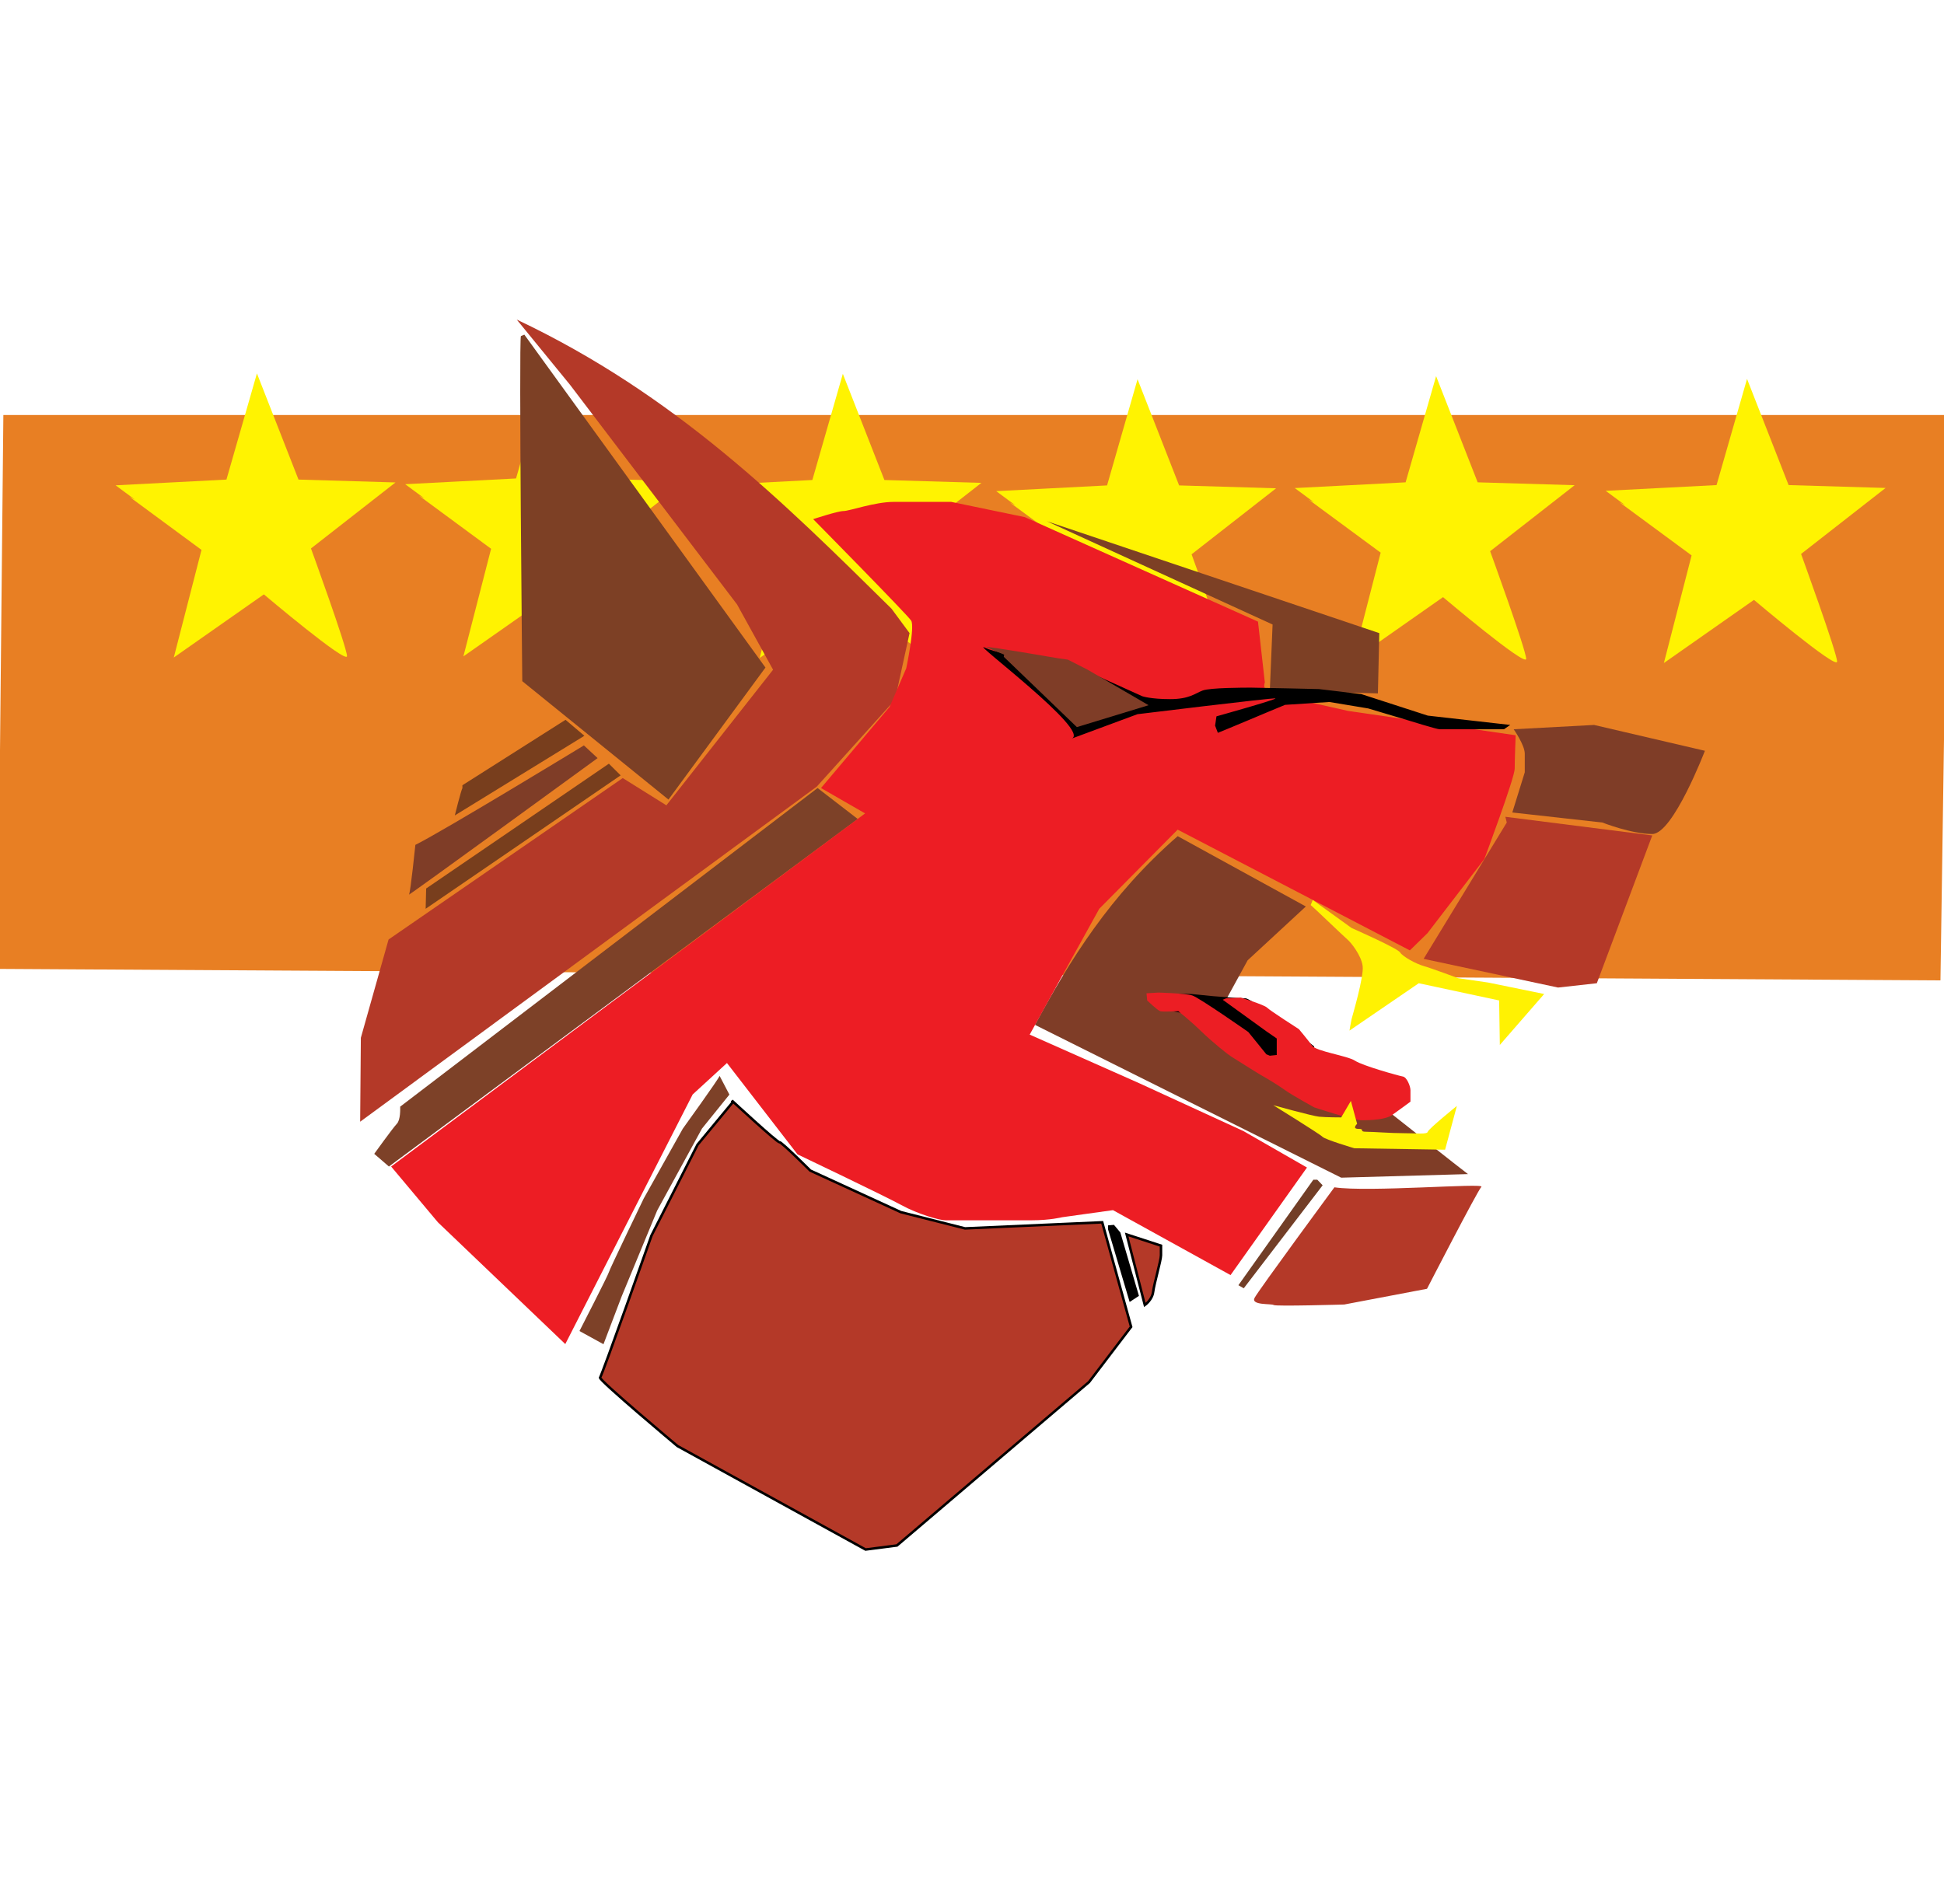
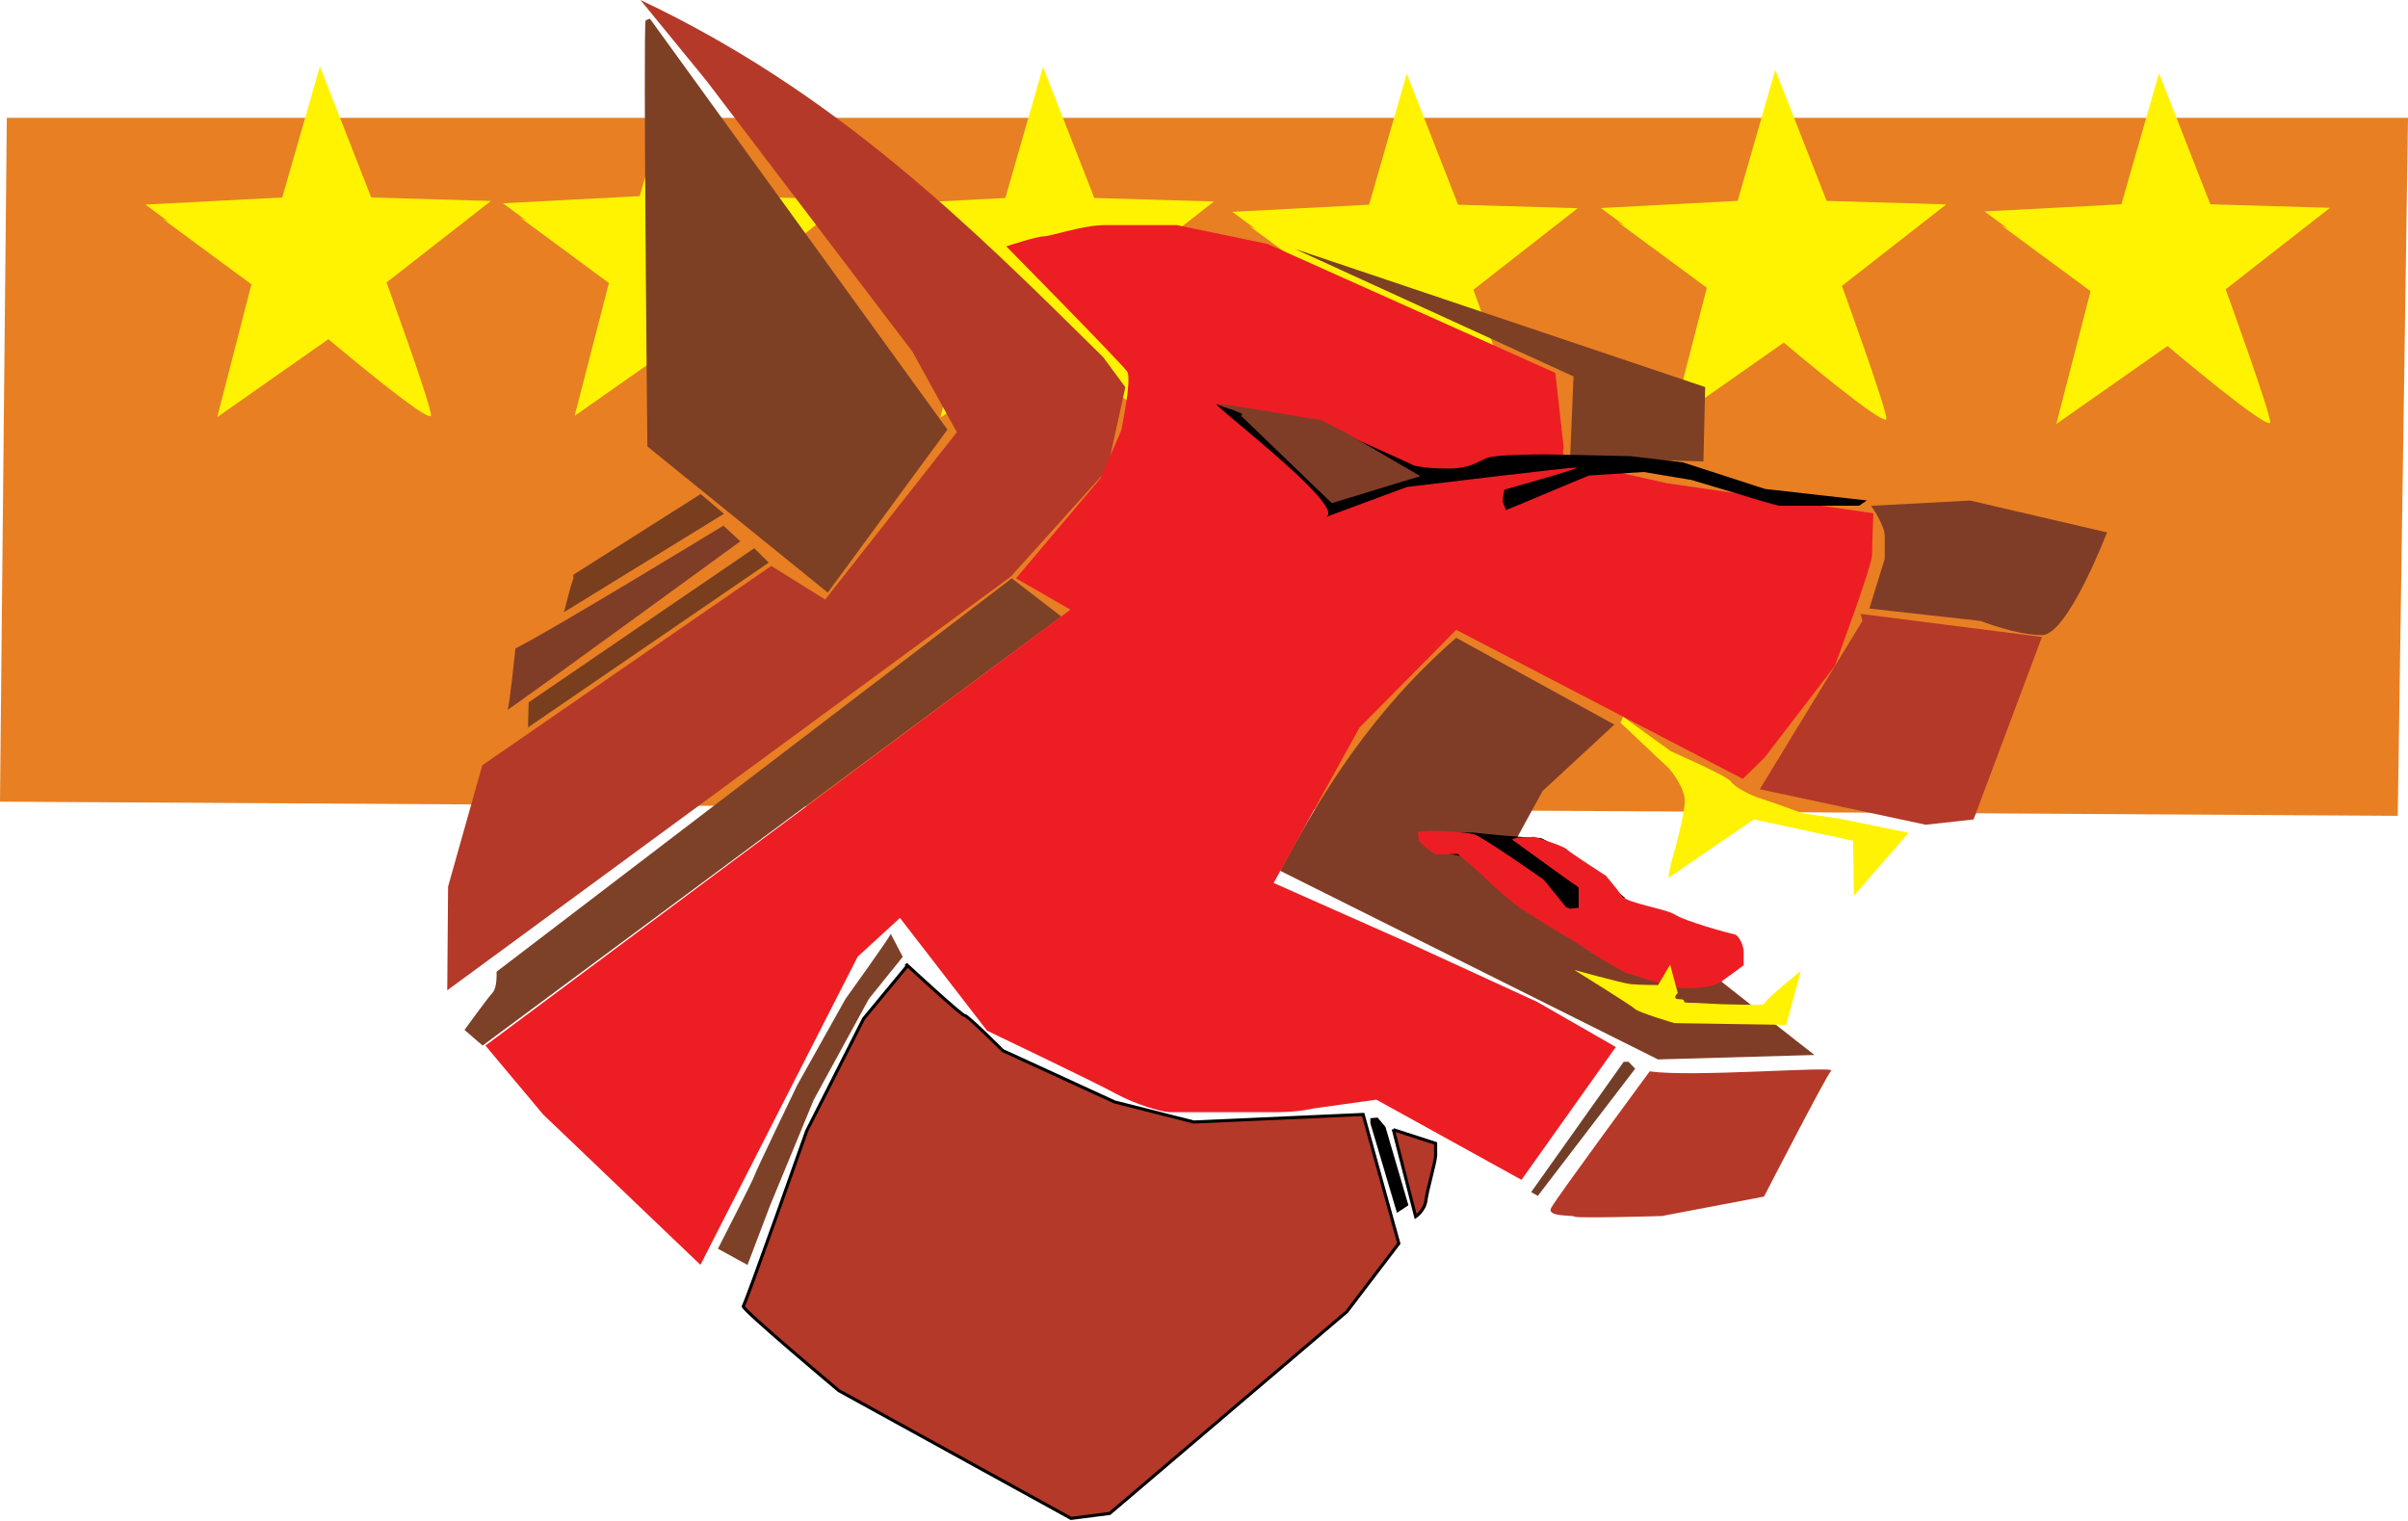
- <svg xmlns="http://www.w3.org/2000/svg" id="svg4444" width="231.98" height="227.16" viewBox="0 0 231.98 227.16" version="1.1" xml:space="preserve">
-   <defs id="defs4">
-     <style id="style2">
+ <svg xmlns="http://www.w3.org/2000/svg" id="svg4444" width="232.81" height="146.95" viewBox="0 0 232.81 146.95">
+   <defs>
+     <style>
      .cls-1 {
+         fill: #7d4025;
+       }
+ 
+       .cls-1, .cls-2, .cls-3, .cls-4, .cls-5, .cls-6, .cls-7, .cls-8, .cls-9, .cls-10, .cls-11, .cls-12, .cls-13 {
        stroke-width: 0px;
+       }
+ 
+       .cls-2 {
+         fill: #ec1e24;
+       }
+ 
+       .cls-3 {
+         fill: #fff202;
+       }
+ 
+       .cls-5 {
+         fill: none;
+       }
+ 
+       .cls-6 {
+         fill: #7f3d27;
+       }
+ 
+       .cls-7 {
+         fill: #783e1d;
+       }
+ 
+       .cls-8 {
+         fill: #e87f23;
+       }
+ 
+       .cls-9 {
+         fill: #fff301;
+       }
+ 
+       .cls-10 {
+         fill: #723e27;
+       }
+ 
+       .cls-11 {
+         fill: #7d4128;
+       }
+ 
+       .cls-12, .cls-14 {
+         fill: #b43928;
+       }
+ 
+       .cls-13 {
+         fill: #ed1d24;
+       }
+ 
+       .cls-14 {
+         stroke: #000;
+         stroke-width: .3px;
      }
    </style>
  </defs>
  <g id="layer1">
-     <path style="fill:#7d4128;fill-opacity:1;stroke:none;stroke-width:0.298px;stroke-linecap:butt;stroke-linejoin:miter;stroke-opacity:1" d="m 85.87,128.405 c -0.058,0.303 -4.384,6.297 -4.384,6.297 l -4.677,8.356 c 0,0 -4.092,8.477 -4.151,8.78 -0.058,0.303 -3.508,7.024 -3.508,7.024 l 2.865,1.574 2.163,-5.692 4.245,-10.269 5.343,-9.774 3.274,-4.057 z" id="path116566" />
+     <path id="path116566" class="cls-11" d="m86.13,90.26c-.06.3-4.38,6.3-4.38,6.3l-4.68,8.36s-4.09,8.48-4.15,8.78c-.06.3-3.51,7.02-3.51,7.02l2.86,1.57,2.16-5.69,4.24-10.27,5.34-9.77,3.27-4.06-1.17-2.24Z" />
  </g>
-   <g id="layer19" style="display:inline">
-     <path style="fill:#e87f23;fill-opacity:1;stroke:none;stroke-width:0.298px;stroke-linecap:butt;stroke-linejoin:miter;stroke-opacity:1" d="M 0.401,49.532 H 232.55 l -0.992,67.479 -231.819,-1.37 z" id="path104306" />
+   <g id="layer19">
+     <path id="path104306" class="cls-8" d="m.66,11.39h232.15l-.99,67.48L0,77.5.66,11.39Z" />
  </g>
-   <g id="layer20" style="display:inline">
-     <path style="fill:#fff301;fill-opacity:1;stroke:none;stroke-width:0.298px;stroke-linecap:butt;stroke-linejoin:miter;stroke-opacity:1" d="m 15.448,59.294 8.598,6.337 -3.307,12.845 10.748,-7.536 c 0,0 9.921,8.392 9.921,7.364 0,-1.028 -4.299,-12.845 -4.299,-12.845 L 47.195,57.581 35.62,57.239 30.66,44.565 l -3.638,12.674 -13.228,0.685 2.315,1.713 z" id="path105346" />
-     <path style="fill:#fff301;fill-opacity:1;stroke:none;stroke-width:0.298px;stroke-linecap:butt;stroke-linejoin:miter;stroke-opacity:1" d="m 50.006,59.161 8.598,6.337 -3.307,12.845 10.748,-7.536 c 0,0 9.921,8.392 9.921,7.364 0,-1.028 -4.299,-12.845 -4.299,-12.845 L 81.753,57.448 70.178,57.106 65.218,44.432 61.58,57.106 48.352,57.791 50.667,59.504 Z" id="path105346-1" />
-     <path style="fill:#fff301;fill-opacity:1;stroke:none;stroke-width:0.298px;stroke-linecap:butt;stroke-linejoin:miter;stroke-opacity:1" d="m 85.364,59.346 8.598,6.337 -3.307,12.845 10.748,-7.536 c 0,0 9.921,8.392 9.921,7.364 0,-1.028 -4.299,-12.845 -4.299,-12.845 l 10.086,-7.878 -11.574,-0.343 -4.96,-12.674 -3.638,12.674 -13.228,0.685 2.315,1.713 z" id="path105346-3" />
-     <path style="fill:#fff301;fill-opacity:1;stroke:none;stroke-width:0.298px;stroke-linecap:butt;stroke-linejoin:miter;stroke-opacity:1" d="m 120.533,59.992 8.598,6.337 -3.307,12.845 10.748,-7.536 c 0,0 9.921,8.392 9.921,7.364 0,-1.028 -4.299,-12.845 -4.299,-12.845 l 10.086,-7.878 -11.574,-0.343 -4.96,-12.674 -3.638,12.674 -13.228,0.685 2.315,1.713 z" id="path105346-9" />
-     <path style="fill:#fff301;fill-opacity:1;stroke:none;stroke-width:0.298px;stroke-linecap:butt;stroke-linejoin:miter;stroke-opacity:1" d="m 156.159,59.623 8.598,6.337 -3.307,12.845 10.748,-7.536 c 0,0 9.921,8.392 9.921,7.364 0,-1.028 -4.299,-12.845 -4.299,-12.845 l 10.086,-7.878 -11.574,-0.343 -4.96,-12.674 -3.638,12.674 -13.228,0.685 2.315,1.713 z" id="path105346-12" />
-     <path style="fill:#b43928;fill-opacity:1;stroke:#000000;stroke-width:0.298px;stroke-linecap:butt;stroke-linejoin:miter;stroke-opacity:1" d="m 87.449,131.536 -4.209,5.086 -5.495,10.839 c 0,0 -5.904,16.712 -6.138,16.954 -0.234,0.242 9.237,8.174 9.237,8.174 l 22.448,12.352 3.741,-0.484 22.916,-19.498 5.028,-6.6 -3.449,-12.474 -16.369,0.727 -7.658,-1.938 -10.815,-4.965 c 0,0 -3.449,-3.451 -3.683,-3.391 -0.234,0.06 -5.671,-4.965 -5.671,-4.965 z" id="path120581" />
-     <path style="fill:#b43928;fill-opacity:1;stroke:#000000;stroke-width:0.298px;stroke-linecap:butt;stroke-linejoin:miter;stroke-opacity:1" d="m 134.45,147.34 2.163,8.417 c 0,0 0.877,-0.606 0.994,-1.574 0.117,-0.969 0.935,-3.754 0.935,-4.36 0,-0.606 0,-1.15 0,-1.15 z" id="path120583" />
-     <path style="fill:#b43928;fill-opacity:1;stroke:none;stroke-width:0.298px;stroke-linecap:butt;stroke-linejoin:miter;stroke-opacity:1" d="m 159.237,141.709 c 4.034,0.606 18.006,-0.545 17.538,-0.06 -0.468,0.484 -6.489,12.171 -6.489,12.171 l -9.88,1.877 c 0,0 -8.184,0.242 -8.418,0.06 -0.234,-0.182 -2.748,0.06 -2.28,-0.848 0.468,-0.908 9.529,-13.2 9.529,-13.2 z" id="path120664" />
-     <path style="display:inline;fill:#b43928;fill-opacity:1;stroke:none;stroke-width:0.298px;stroke-linecap:butt;stroke-linejoin:miter;stroke-opacity:1" d="m 179.804,98.171 -9.921,16.27 16.039,3.425 4.63,-0.514 6.614,-17.64 -17.527,-2.226 z" id="path120666" />
-     <path style="display:inline;fill:#fff301;fill-opacity:1;stroke:none;stroke-width:0.298px;stroke-linecap:butt;stroke-linejoin:miter;stroke-opacity:1" d="m 193.263,59.952 8.598,6.337 -3.307,12.845 10.748,-7.536 c 0,0 9.921,8.392 9.921,7.364 0,-1.028 -4.299,-12.845 -4.299,-12.845 l 10.086,-7.878 -11.574,-0.343 -4.96,-12.674 -3.638,12.674 -13.228,0.685 2.315,1.713 z" id="path105346-12-0" />
+   <g id="layer20">
+     <path id="path105346" class="cls-9" d="m15.71,21.15l8.6,6.34-3.31,12.84,10.75-7.54s9.92,8.39,9.92,7.36-4.3-12.84-4.3-12.84l10.09-7.88-11.57-.34-4.96-12.67-3.64,12.67-13.23.69,2.31,1.71-.66-.34Z" />
+     <path id="path105346-1" class="cls-9" d="m50.27,21.02l8.6,6.34-3.31,12.84,10.75-7.54s9.92,8.39,9.92,7.36-4.3-12.84-4.3-12.84l10.09-7.88-11.57-.34-4.96-12.67-3.64,12.67-13.23.69,2.31,1.71-.66-.34Z" />
+     <path id="path105346-3" class="cls-9" d="m85.62,21.2l8.6,6.34-3.31,12.84,10.75-7.54s9.92,8.39,9.92,7.36-4.3-12.84-4.3-12.84l10.09-7.88-11.57-.34-4.96-12.67-3.64,12.67-13.23.69,2.31,1.71-.66-.34Z" />
+     <path id="path105346-9" class="cls-9" d="m120.79,21.85l8.6,6.34-3.31,12.84,10.75-7.54s9.92,8.39,9.92,7.36-4.3-12.84-4.3-12.84l10.09-7.88-11.57-.34-4.96-12.67-3.64,12.67-13.23.69,2.31,1.71-.66-.34Z" />
+     <path id="path105346-12" class="cls-9" d="m156.42,21.48l8.6,6.34-3.31,12.84,10.75-7.54s9.92,8.39,9.92,7.36-4.3-12.84-4.3-12.84l10.09-7.88-11.57-.34-4.96-12.67-3.64,12.67-13.23.69,2.31,1.71-.66-.34Z" />
+     <path id="path120581" class="cls-14" d="m87.71,93.39l-4.21,5.09-5.5,10.84s-5.9,16.71-6.14,16.95c-.23.24,9.24,8.17,9.24,8.17l22.45,12.35,3.74-.48,22.92-19.5,5.03-6.6-3.45-12.47-16.37.73-7.66-1.94-10.82-4.97s-3.45-3.45-3.68-3.39c-.23.06-5.67-4.97-5.67-4.97l.12.18Z" />
+     <path id="path120583" class="cls-14" d="m134.71,109.2l2.16,8.42s.88-.61.99-1.57.94-3.75.94-4.36v-1.15l-4.09-1.33Z" />
+     <path id="path120664" class="cls-12" d="m159.5,103.57c4.03.61,18.01-.54,17.54-.06-.47.48-6.49,12.17-6.49,12.17l-9.88,1.88s-8.18.24-8.42.06c-.23-.18-2.75.06-2.28-.85.47-.91,9.53-13.2,9.53-13.2h0Z" />
+     <path id="path120666" class="cls-12" d="m180.06,60.03l-9.92,16.27,16.04,3.43,4.63-.51,6.61-17.64-17.53-2.23.17.69Z" />
+     <path id="path105346-12-0" class="cls-9" d="m193.52,21.81l8.6,6.34-3.31,12.84,10.75-7.54s9.92,8.39,9.92,7.36-4.3-12.84-4.3-12.84l10.09-7.88-11.57-.34-4.96-12.67-3.64,12.67-13.23.69,2.31,1.71-.66-.34Z" />
  </g>
-   <g id="layer21" style="display:inline">
-     <path style="fill:#b43928;fill-opacity:1;stroke:none;stroke-width:0.298px;stroke-linecap:butt;stroke-linejoin:miter;stroke-opacity:1" d="m 42.978,133.88 54.482,-39.99 9.342,-10.362 1.736,-7.964 -2.15,-2.912 C 93.429,59.866 80.588,47.097 61.663,38.143 l 6.366,7.793 19.924,26.204 4.299,7.793 -12.732,16.185 -5.208,-3.254 -27.944,19.267 -3.307,11.732 z" id="path107342" />
-     <path style="display:inline;fill:#7d4025;fill-opacity:1;stroke:none;stroke-width:0.298px;stroke-linecap:butt;stroke-linejoin:miter;stroke-opacity:1" d="m 151.53,82.415 12.897,0.343 0.165,-7.193 -39.684,-13.359 26.952,12.331 z" id="path120668" />
-     <path style="fill:#7d4025;fill-opacity:1;stroke:none;stroke-width:0.298px;stroke-linecap:butt;stroke-linejoin:miter;stroke-opacity:1" d="m 62.159,40.112 c -0.248,0.685 0.165,41.189 0.165,41.189 L 79.768,95.431 91.343,79.674 62.572,39.941 Z" id="path109027" />
-     <path style="fill:#783e1d;fill-opacity:1;stroke:none;stroke-width:0.298px;stroke-linecap:butt;stroke-linejoin:miter;stroke-opacity:1" d="m 55.208,93.994 c -0.205,0.363 -0.935,3.33 -0.935,3.33 L 69.735,87.818 67.485,85.911 55.179,93.722 v 0.454 z" id="path110271" />
-     <path style="fill:#783e1d;fill-opacity:1;stroke:none;stroke-width:0.298px;stroke-linecap:butt;stroke-linejoin:miter;stroke-opacity:1" d="m 50.853,106.044 21.805,-14.896 1.403,1.393 -23.267,15.925 z" id="path110273" />
-     <path style="fill:none;stroke:none;stroke-width:0.298px;stroke-linecap:butt;stroke-linejoin:miter;stroke-opacity:1" d="M 62.253,82.732 51.321,94.963 66.345,85.88 65.877,84.79 63.539,83.277 62.603,82.368 Z" id="path112345" />
-     <path style="fill:#7f3d27;fill-opacity:1;stroke:none;stroke-width:0.298px;stroke-linecap:butt;stroke-linejoin:miter;stroke-opacity:1" d="M 49.567,100.837 C 52.665,99.323 69.677,88.968 69.677,88.968 l 1.637,1.514 c 0,0 -22.682,16.531 -22.507,16.288 0.175,-0.242 0.76,-5.934 0.76,-5.934 z" id="path112347" />
-     <path style="fill:#7f3d27;fill-opacity:1;stroke:none;stroke-width:0.298px;stroke-linecap:butt;stroke-linejoin:miter;stroke-opacity:1" d="m 140.534,99.798 c -8.118,7.086 -12.829,14.76 -17.031,22.521 l 36.542,18.24 15.129,-0.428 C 166.024,133.073 157.485,125.484 147.065,120.179 l -0.992,-0.428 2.811,-5.138 6.945,-6.422 z" id="path112351" />
-     <path style="fill:#7f3d27;fill-opacity:1;stroke:none;stroke-width:0.298px;stroke-linecap:butt;stroke-linejoin:miter;stroke-opacity:1" d="m 180.631,87.039 9.59,-0.514 13.228,3.083 c 0,0 -3.803,9.933 -6.283,9.933 -2.48,0 -5.953,-1.37 -5.953,-1.37 l -10.748,-1.199 1.488,-4.795 c 0,0 0,-1.199 0,-2.226 0,-1.028 -1.323,-2.912 -1.323,-2.912 z" id="path112353" />
-     <path style="fill:#7d4128;fill-opacity:1;stroke:none;stroke-width:0.298px;stroke-linecap:butt;stroke-linejoin:miter;stroke-opacity:1" d="m 47.755,132.081 c 0,0.242 0.058,1.574 -0.409,2.059 -0.468,0.484 -2.689,3.573 -2.689,3.573 l 1.754,1.514 55.946,-41.478 -4.794,-3.694 z" id="path114770" />
-     <path style="fill:#000000;fill-opacity:1;stroke:none;stroke-width:0.298px;stroke-linecap:butt;stroke-linejoin:miter;stroke-opacity:1" d="m 132.229,146.735 2.572,8.659 1.111,-0.727 -2.221,-7.569 -0.76,-0.908 -0.702,0.06 z" id="path117534" />
-     <path style="fill:#723e27;fill-opacity:1;stroke:none;stroke-width:0.298px;stroke-linecap:butt;stroke-linejoin:miter;stroke-opacity:1" d="m 147.779,153.395 0.643,0.363 9.412,-12.292 -0.643,-0.666 h -0.468 z" id="path117538" />
-     <path style="fill:#ed1d24;fill-opacity:1;stroke:none;stroke-width:0.298px;stroke-linecap:butt;stroke-linejoin:miter;stroke-opacity:1" d="m 46.673,139.226 56.56,-42.144 -5.261,-3.028 8.184,-9.688 1.988,-4.602 c 0,0 1.052,-4.965 0.585,-5.692 -0.468,-0.727 -11.692,-12.11 -11.692,-12.11 0,0 2.923,-0.969 3.624,-0.969 0.702,0 3.741,-1.09 5.963,-1.09 2.221,0 6.898,0 6.898,0 l 8.769,1.817 27.827,12.474 0.818,7.266 c 0,0 -0.468,0.969 0.935,1.332 1.403,0.363 9.003,2.059 9.003,2.059 l 19.993,2.906 c 0,0 -0.117,2.906 -0.117,3.996 0,1.09 -3.624,10.778 -3.624,10.778 l -6.781,8.841 -2.105,2.059 -27.71,-14.411 -9.354,9.446 -8.301,15.017 13.095,5.813 12.393,5.692 7.6,4.36 -9.12,12.837 -14.03,-7.751 -6.08,0.848 c 0,0 -1.403,0.363 -3.624,0.363 -2.221,0 -3.391,0 -4.326,0 -0.935,0 -5.261,0 -5.963,0 -0.702,0 -3.274,-0.727 -5.261,-1.817 -1.988,-1.09 -12.393,-6.055 -12.393,-6.055 l -8.418,-10.899 -4.092,3.754 -15.199,29.791 -15.199,-14.532 z" id="path119750" />
+   <g id="layer21">
+     <path id="path107342" class="cls-12" d="m43.24,95.74l54.48-39.99,9.34-10.36,1.74-7.96-2.15-2.91C93.69,21.72,80.85,8.95,61.92,0l6.37,7.79,19.92,26.2,4.3,7.79-12.73,16.18-5.21-3.25-27.94,19.27-3.31,11.73-.08,10.02Z" />
+     <path id="path120668" class="cls-1" d="m151.79,44.27l12.9.34.17-7.19-39.68-13.36,26.95,12.33-.33,7.88Z" />
+     <path id="path109027" class="cls-1" d="m62.42,1.97c-.25.69.17,41.19.17,41.19l17.44,14.13,11.57-15.76L62.83,1.8l-.41.17Z" />
+     <path id="path110271" class="cls-7" d="m55.47,55.85c-.2.36-.94,3.33-.94,3.33l15.46-9.51-2.25-1.91-12.31,7.81v.45l.03-.18Z" />
+     <path id="path110273" class="cls-7" d="m51.11,67.9l21.81-14.9,1.4,1.39-23.27,15.93.06-2.42Z" />
+     <path id="path112345" class="cls-5" d="m62.51,44.59l-10.93,12.23,15.02-9.08-.47-1.09-2.34-1.51-.94-.91-.35.36Z" />
+     <path id="path112347" class="cls-6" d="m49.83,62.69c3.1-1.51,20.11-11.87,20.11-11.87l1.64,1.51s-22.68,16.53-22.51,16.29c.18-.24.76-5.93.76-5.93Z" />
+     <path id="path112351" class="cls-6" d="m140.79,61.66c-8.12,7.09-12.83,14.76-17.03,22.52l36.54,18.24,15.13-.43c-9.15-7.06-17.69-14.65-28.11-19.95l-.99-.43,2.81-5.14,6.94-6.42-15.29-8.39Z" />
+     <path id="path112353" class="cls-6" d="m180.89,48.9l9.59-.51,13.23,3.08s-3.8,9.93-6.28,9.93-5.95-1.37-5.95-1.37l-10.75-1.2,1.49-4.8v-2.23c0-1.03-1.32-2.91-1.32-2.91h0Z" />
+     <path id="path114770" class="cls-11" d="m48.01,93.94c0,.24.06,1.57-.41,2.06s-2.69,3.57-2.69,3.57l1.75,1.51,55.95-41.48-4.79-3.69-49.81,38.03Z" />
+     <path id="path117534" class="cls-4" d="m132.49,108.59l2.57,8.66,1.11-.73-2.22-7.57-.76-.91-.7.06v.48Z" />
+     <path id="path117538" class="cls-10" d="m148.04,115.25l.64.36,9.41-12.29-.64-.67h-.47l-8.94,12.59Z" />
+     <path id="path119750" class="cls-13" d="m46.93,101.08l56.56-42.14-5.26-3.03,8.18-9.69,1.99-4.6s1.05-4.97.58-5.69c-.47-.73-11.69-12.11-11.69-12.11,0,0,2.92-.97,3.62-.97s3.74-1.09,5.96-1.09h6.9l8.77,1.82,27.83,12.47.82,7.27s-.47.97.94,1.33,9,2.06,9,2.06l19.99,2.91s-.12,2.91-.12,4-3.62,10.78-3.62,10.78l-6.78,8.84-2.1,2.06-27.71-14.41-9.35,9.45-8.3,15.02,13.09,5.81,12.39,5.69,7.6,4.36-9.12,12.84-14.03-7.75-6.08.85s-1.4.36-3.62.36h-10.29c-.7,0-3.27-.73-5.26-1.82-1.99-1.09-12.39-6.06-12.39-6.06l-8.42-10.9-4.09,3.75-15.2,29.79-15.2-14.53-5.58-6.66Z" />
  </g>
-   <path style="fill:#000000;fill-opacity:1;stroke:none;stroke-width:0.298px;stroke-linecap:butt;stroke-linejoin:miter;stroke-opacity:1" d="m 136.318,83.1 c 0,0 0.992,0.343 3.307,0.343 2.315,0 2.976,-0.685 3.886,-1.028 0.909,-0.343 4.96,-0.343 5.787,-0.343 0.827,0 8.102,0.171 8.102,0.171 l 5.043,0.599 7.937,2.569 9.838,1.113 -0.744,0.514 h -3.886 -3.803 c -0.331,0 -3.638,-1.028 -3.638,-1.028 l -4.878,-1.456 -4.63,-0.771 -5.291,0.343 c 0,0 -3.72,1.541 -4.712,1.97 -0.992,0.428 -3.307,1.37 -3.307,1.37 l -0.331,-0.856 0.165,-1.113 c 0,0 7.358,-2.055 7.027,-2.141 -0.331,-0.086 -16.452,1.884 -16.452,1.884 l -7.854,2.912 c 2.327,-0.904 -12.041,-11.647 -10.417,-10.875 2.498,1.187 9.177,1.456 9.177,1.456 z" id="path121509" />
-   <g id="layer22" style="display:inline">
-     <path style="display:inline;fill:#7f3d27;fill-opacity:1;stroke:none;stroke-width:0.298px;stroke-linecap:butt;stroke-linejoin:miter;stroke-opacity:1" d="m 119.783,78.39 8.722,8.392 8.557,-2.612 -7.275,-4.239 -2.356,-1.199 -1.199,-0.171 c 0,0 -8.929,-1.541 -8.515,-1.327 0.413,0.214 2.108,0.899 2.108,0.899 z" id="path112349" />
-     <path style="fill:#000000;fill-opacity:1;stroke:none;stroke-width:0.298px;stroke-linecap:butt;stroke-linejoin:miter;stroke-opacity:1" d="m 137.144,118.723 c 1.075,-0.171 5.043,-0.086 5.043,-0.086 l 2.563,0.257 c 0,0 3.142,0.257 3.886,0.257 0.744,0 8.185,5.737 8.185,5.737 0,0 0.083,2.055 -0.744,2.483 -0.827,0.428 -6.201,-0.514 -7.193,-1.113 -0.992,-0.599 -7.11,-5.224 -7.11,-5.224 0,0 -2.48,-0.428 -2.894,-0.599 -0.413,-0.171 -1.736,-1.713 -1.736,-1.713 z" id="path129609" />
-     <path style="fill:#fff202;fill-opacity:1;stroke:none;stroke-width:0.298px;stroke-linecap:butt;stroke-linejoin:miter;stroke-opacity:1" d="m 156.407,108.019 c 0.331,0.257 3.968,3.768 4.382,4.11 0.413,0.343 1.653,1.884 1.819,3.168 0.165,1.284 -1.24,5.994 -1.323,6.337 -0.083,0.343 -0.248,1.37 -0.248,1.37 l 8.267,-5.652 9.59,2.055 0.083,5.309 5.291,-6.08 -6.697,-1.37 -3.555,-0.514 c 0,0 -3.224,-1.199 -4.134,-1.456 -0.909,-0.257 -2.48,-1.113 -2.811,-1.627 -0.331,-0.514 -5.787,-2.912 -5.787,-2.912 l -4.63,-3.34 z" id="path129611" />
+   <path id="path121509" class="cls-4" d="m136.58,44.96s.99.34,3.31.34,2.98-.69,3.89-1.03c.91-.34,4.96-.34,5.79-.34s8.1.17,8.1.17l5.04.6,7.94,2.57,9.84,1.11-.74.51h-7.69c-.33,0-3.64-1.03-3.64-1.03l-4.88-1.46-4.63-.77-5.29.34s-3.72,1.54-4.71,1.97c-.99.43-3.31,1.37-3.31,1.37l-.33-.86.17-1.11s7.36-2.06,7.03-2.14-16.45,1.88-16.45,1.88l-7.85,2.91c2.33-.9-12.04-11.65-10.42-10.88,2.5,1.19,9.18,1.46,9.18,1.46l9.67,4.37Z" />
+   <g id="layer22">
+     <path id="path112349" class="cls-6" d="m120.04,40.25l8.72,8.39,8.56-2.61-7.28-4.24-2.36-1.2-1.2-.17s-8.93-1.54-8.52-1.33c.41.21,2.11.9,2.11.9l-.04.26Z" />
+     <path id="path129609" class="cls-4" d="m137.4,80.58c1.07-.17,5.04-.09,5.04-.09l2.56.26s3.14.26,3.89.26,8.18,5.74,8.18,5.74c0,0,.08,2.06-.74,2.48-.83.43-6.2-.51-7.19-1.11-.99-.6-7.11-5.22-7.11-5.22,0,0-2.48-.43-2.89-.6-.41-.17-1.74-1.71-1.74-1.71h0Z" />
+     <path id="path129611" class="cls-3" d="m156.67,69.88c.33.26,3.97,3.77,4.38,4.11.41.34,1.65,1.88,1.82,3.17.17,1.28-1.24,5.99-1.32,6.34-.08.34-.25,1.37-.25,1.37l8.27-5.65,9.59,2.06.08,5.31,5.29-6.08-6.7-1.37-3.55-.51s-3.22-1.2-4.13-1.46-2.48-1.11-2.81-1.63c-.33-.51-5.79-2.91-5.79-2.91l-4.63-3.34-.25.6Z" />
  </g>
  <g id="layer23">
-     <path style="fill:#ec1e24;fill-opacity:1;stroke:none;stroke-width:0.298px;stroke-linecap:butt;stroke-linejoin:miter;stroke-opacity:1" d="m 140.617,120.692 c 0,0 -1.819,0.086 -2.15,0 -0.331,-0.086 -1.571,-1.284 -1.571,-1.284 l -0.083,-0.856 1.405,-0.086 c 0,0 3.224,0.086 4.051,0.343 0.827,0.257 6.697,4.367 6.697,4.367 l 2.15,2.655 0.413,0.171 0.827,-0.086 v -1.97 l -1.24,-0.856 -5.208,-3.768 0.413,-0.171 1.736,-0.086 c 0,0 2.811,0.856 3.142,1.199 0.331,0.343 3.803,2.569 3.803,2.569 0,0 1.075,1.284 1.571,1.97 0.496,0.685 4.216,1.199 5.126,1.798 0.909,0.599 5.208,1.798 5.705,1.884 0.496,0.086 0.909,1.199 0.909,1.627 0,0.428 0,1.37 0,1.37 0,0 -1.488,1.113 -2.232,1.627 -0.744,0.514 -2.48,0.599 -3.555,0.599 -1.075,0 -5.705,-1.541 -5.705,-1.541 0,0 -2.646,-1.456 -3.472,-2.055 -0.827,-0.599 -2.398,-1.541 -2.728,-1.713 -0.331,-0.171 -3.307,-2.055 -3.72,-2.312 -0.413,-0.257 -2.232,-1.713 -3.555,-2.997 -1.323,-1.284 -2.728,-2.398 -2.728,-2.398 z" id="path127399" />
-     <path style="fill:#fff202;fill-opacity:1;stroke:none;stroke-width:0.298px;stroke-linecap:butt;stroke-linejoin:miter;stroke-opacity:1" d="m 151.943,131.91 c 0,0 4.63,1.284 5.457,1.37 0.827,0.086 2.646,0.086 2.646,0.086 l 1.157,-1.97 0.744,2.74 c 0,0 -0.661,0.599 0.165,0.599 0.827,0 0,0.343 0.909,0.343 0.909,0 2.894,0.171 4.464,0.171 1.571,0 2.811,0.171 2.894,-0.171 0.083,-0.343 3.472,-3.083 3.472,-3.083 l -1.405,5.224 -10.83,-0.171 c 0,0 -3.472,-1.028 -3.803,-1.37 -0.331,-0.343 -5.87,-3.768 -5.87,-3.768 z" id="path130303" />
+     <path id="path127399" class="cls-2" d="m140.88,82.55s-1.82.09-2.15,0-1.57-1.28-1.57-1.28l-.08-.86,1.41-.09s3.22.09,4.05.34c.83.26,6.7,4.37,6.7,4.37l2.15,2.65.41.17.83-.09v-1.97l-1.24-.86-5.21-3.77.41-.17,1.74-.09s2.81.86,3.14,1.2c.33.34,3.8,2.57,3.8,2.57,0,0,1.07,1.28,1.57,1.97.5.69,4.22,1.2,5.13,1.8.91.6,5.21,1.8,5.7,1.88.5.09.91,1.2.91,1.63v1.37s-1.49,1.11-2.23,1.63c-.74.51-2.48.6-3.55.6s-5.7-1.54-5.7-1.54c0,0-2.65-1.46-3.47-2.06-.83-.6-2.4-1.54-2.73-1.71-.33-.17-3.31-2.06-3.72-2.31-.41-.26-2.23-1.71-3.55-3-1.32-1.28-2.73-2.4-2.73-2.4h0Z" />
+     <path id="path130303" class="cls-3" d="m152.2,93.77s4.63,1.28,5.46,1.37c.83.09,2.65.09,2.65.09l1.16-1.97.74,2.74s-.66.6.17.6,0,.34.91.34,2.89.17,4.46.17,2.81.17,2.89-.17c.08-.34,3.47-3.08,3.47-3.08l-1.41,5.22-10.83-.17s-3.47-1.03-3.8-1.37c-.33-.34-5.87-3.77-5.87-3.77h0Z" />
  </g>
</svg>
